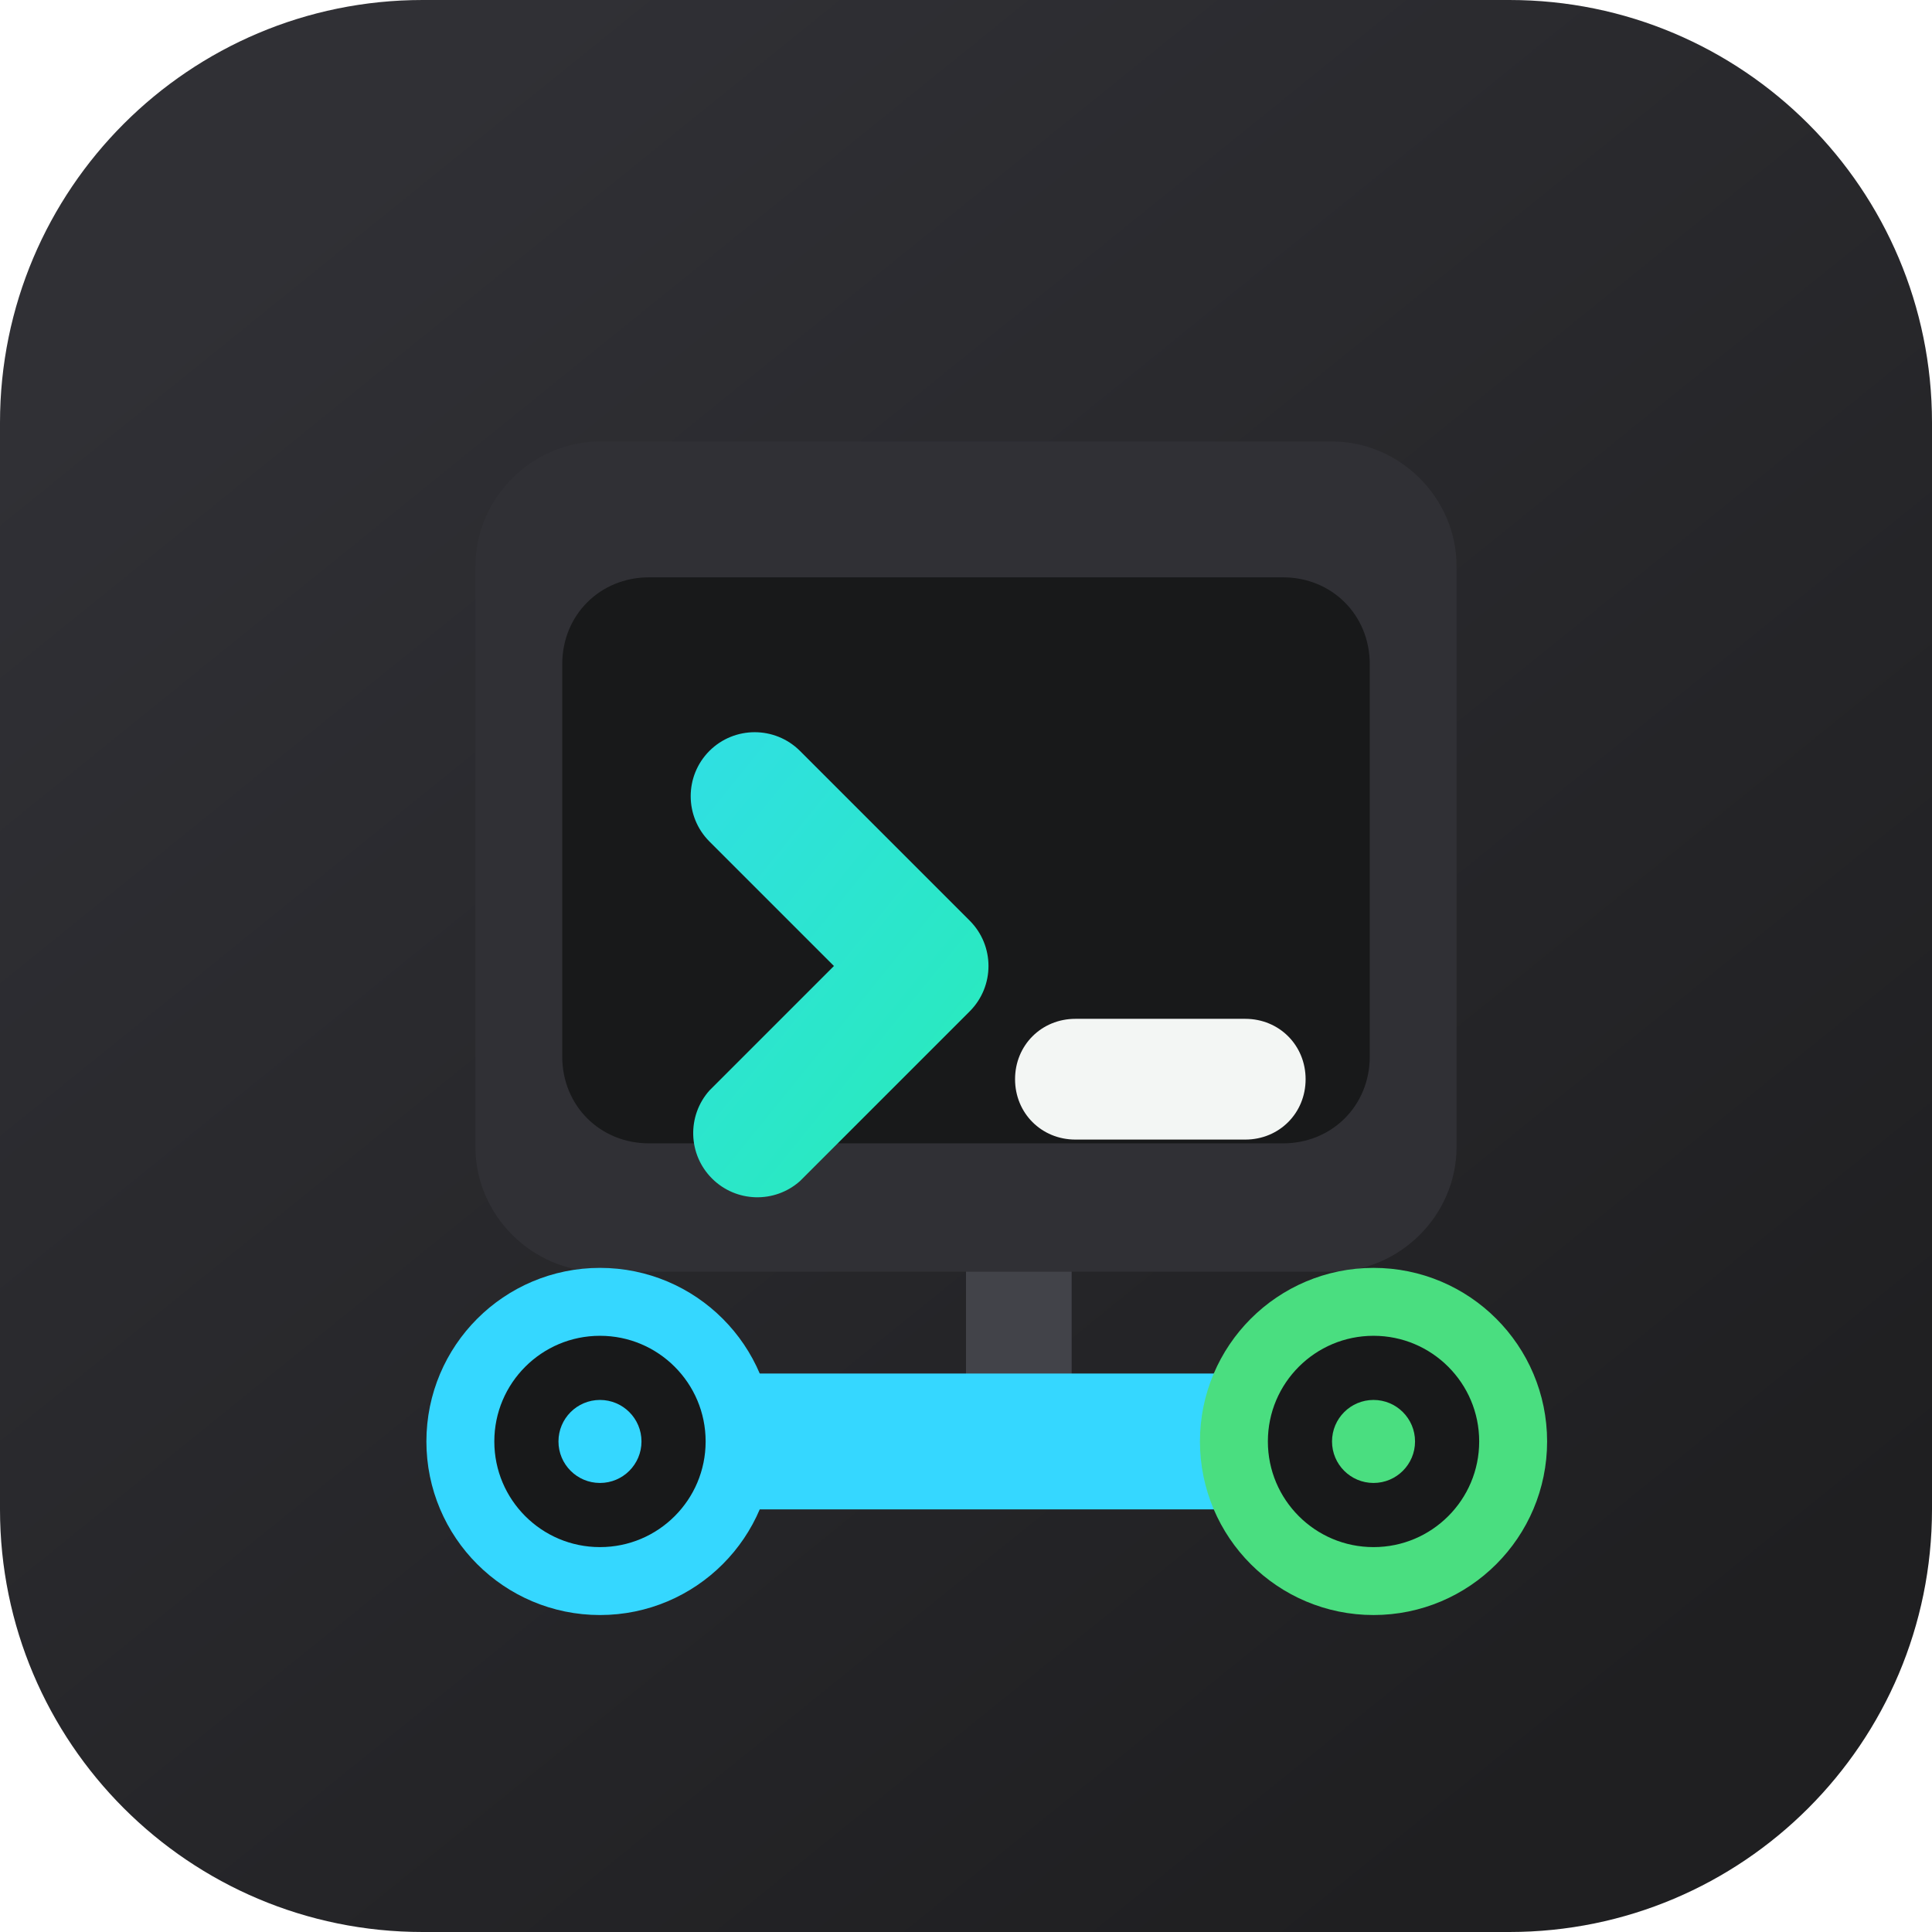
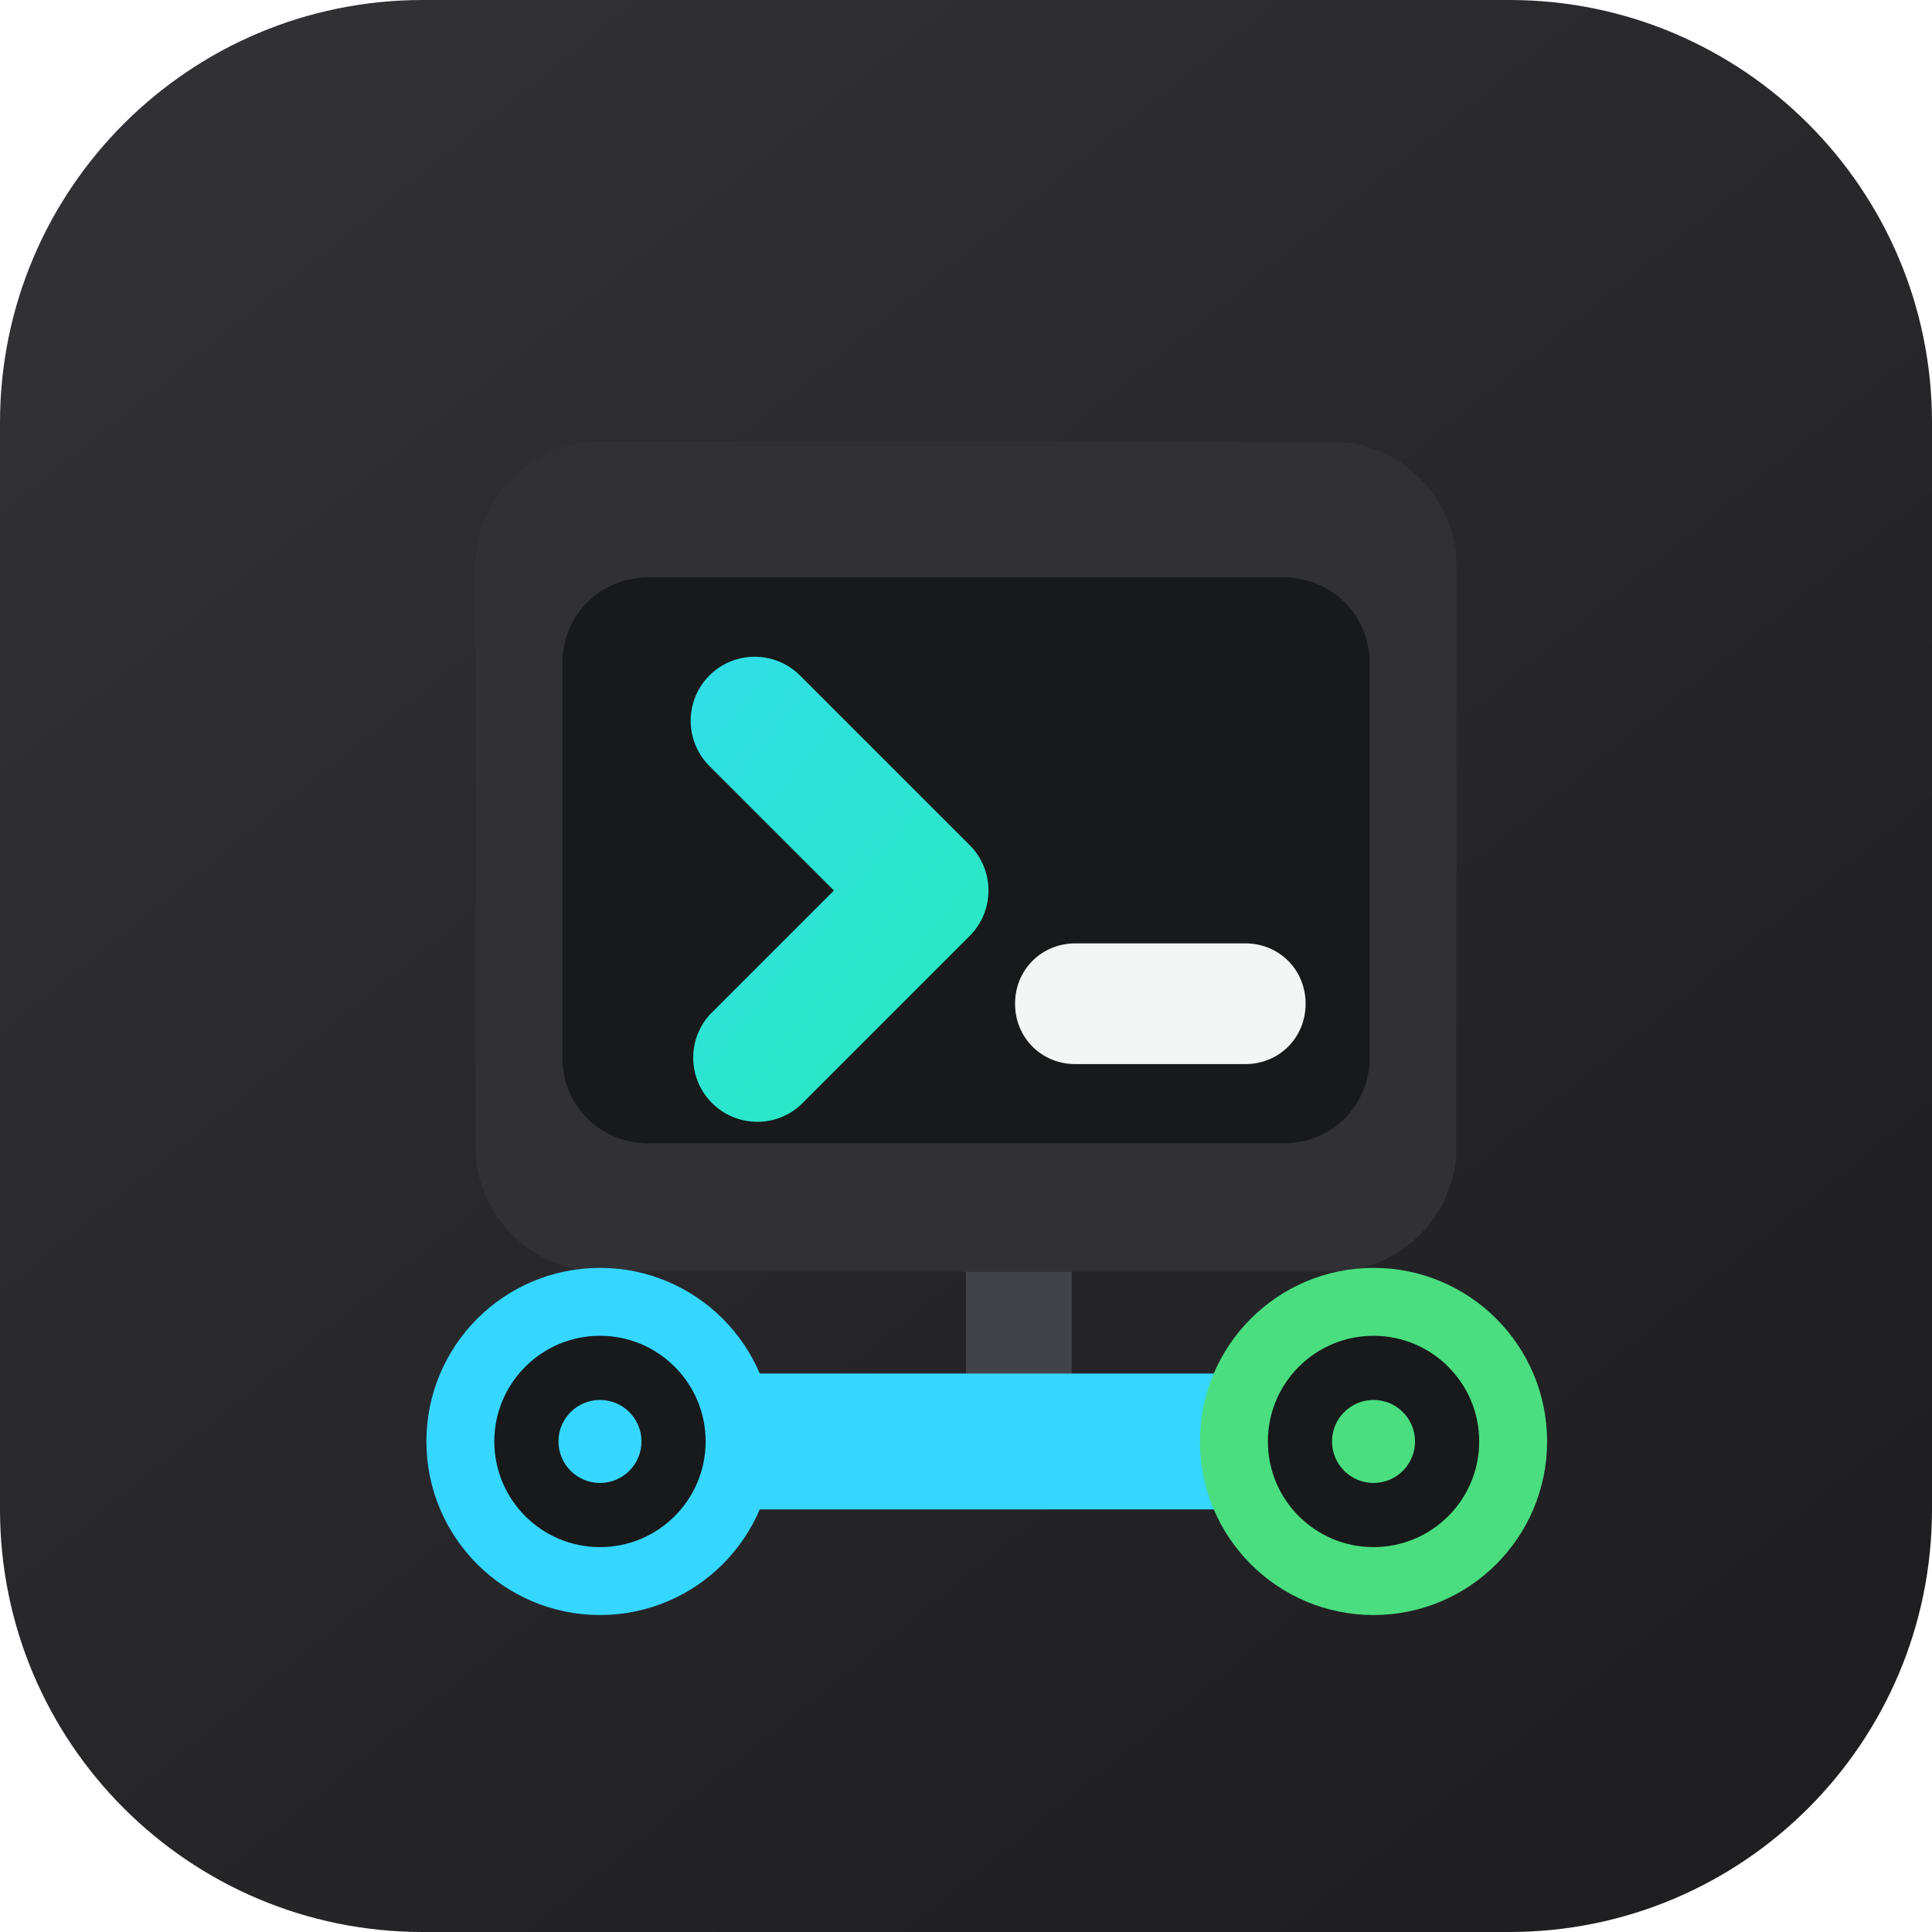
<svg xmlns="http://www.w3.org/2000/svg" viewBox="0 0 512 512" role="img" aria-labelledby="title desc">
  <defs>
    <linearGradient id="tile" x1="88" y1="48" x2="424" y2="464" gradientUnits="userSpaceOnUse">
      <stop stop-color="#303035" />
      <stop offset="1" stop-color="#1f1f21" />
    </linearGradient>
    <linearGradient id="accent" x1="118" y1="144" x2="394" y2="368" gradientUnits="userSpaceOnUse">
      <stop stop-color="#35d7ff" />
      <stop offset="1" stop-color="#1ff989" />
    </linearGradient>
  </defs>
  <rect width="512" height="512" rx="112" fill="url(#tile)" />
  <path fill="#303035" d="M126 150c0-18 15-33 33-33h194c18 0 33 15 33 33v154c0 18-15 33-33 33H159c-18 0-33-15-33-33V150Z" />
  <path fill="#18191a" d="M149 176c0-13 10-23 23-23h168c13 0 23 10 23 23v104c0 13-10 23-23 23H172c-13 0-23-10-23-23V176Z" />
-   <path fill="url(#accent)" d="M188 199a17 17 0 0 1 24 0l45 45a17 17 0 0 1 0 24l-45 45a17 17 0 0 1-24-24l33-33-33-33a17 17 0 0 1 0-24Z" />
-   <path fill="#f3f6f4" d="M269 286c0-9 7-16 16-16h45c9 0 16 7 16 16s-7 16-16 16h-45c-9 0-16-7-16-16Z" />
+   <path fill="url(#accent)" d="M188 179a17 17 0 0 1 24 0l45 45a17 17 0 0 1 0 24l-45 45a17 17 0 0 1-24-24l33-33-33-33a17 17 0 0 1 0-24Z" />
+   <path fill="#f3f6f4" d="M269 266c0-9 7-16 16-16h45c9 0 16 7 16 16s-7 16-16 16h-45c-9 0-16-7-16-16Z" />
  <path fill="#424349" d="M256 337h28v36h-28z" />
  <path fill="#35d7ff" d="M158 382a18 18 0 0 1 18-18h188a18 18 0 1 1 0 36H176a18 18 0 0 1-18-18Z" />
  <circle cx="159" cy="382" r="37" fill="#18191a" stroke="#35d7ff" stroke-width="18" />
  <circle cx="364" cy="382" r="37" fill="#18191a" stroke="#4ade80" stroke-width="18" />
  <circle cx="159" cy="382" r="11" fill="#35d7ff" />
  <circle cx="364" cy="382" r="11" fill="#4ade80" />
</svg>
